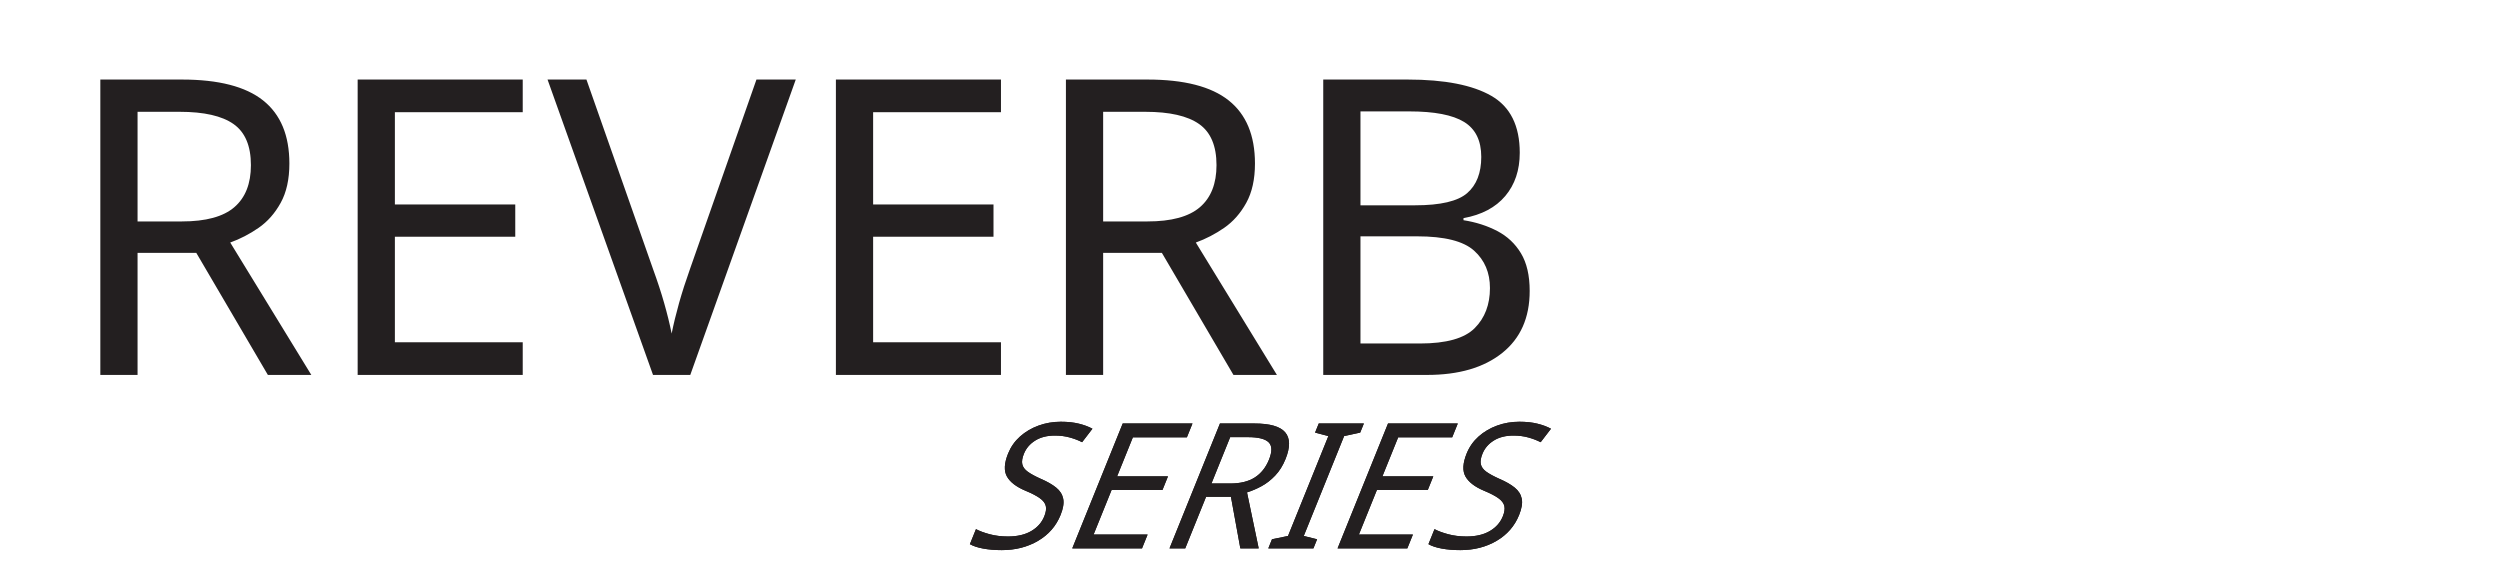
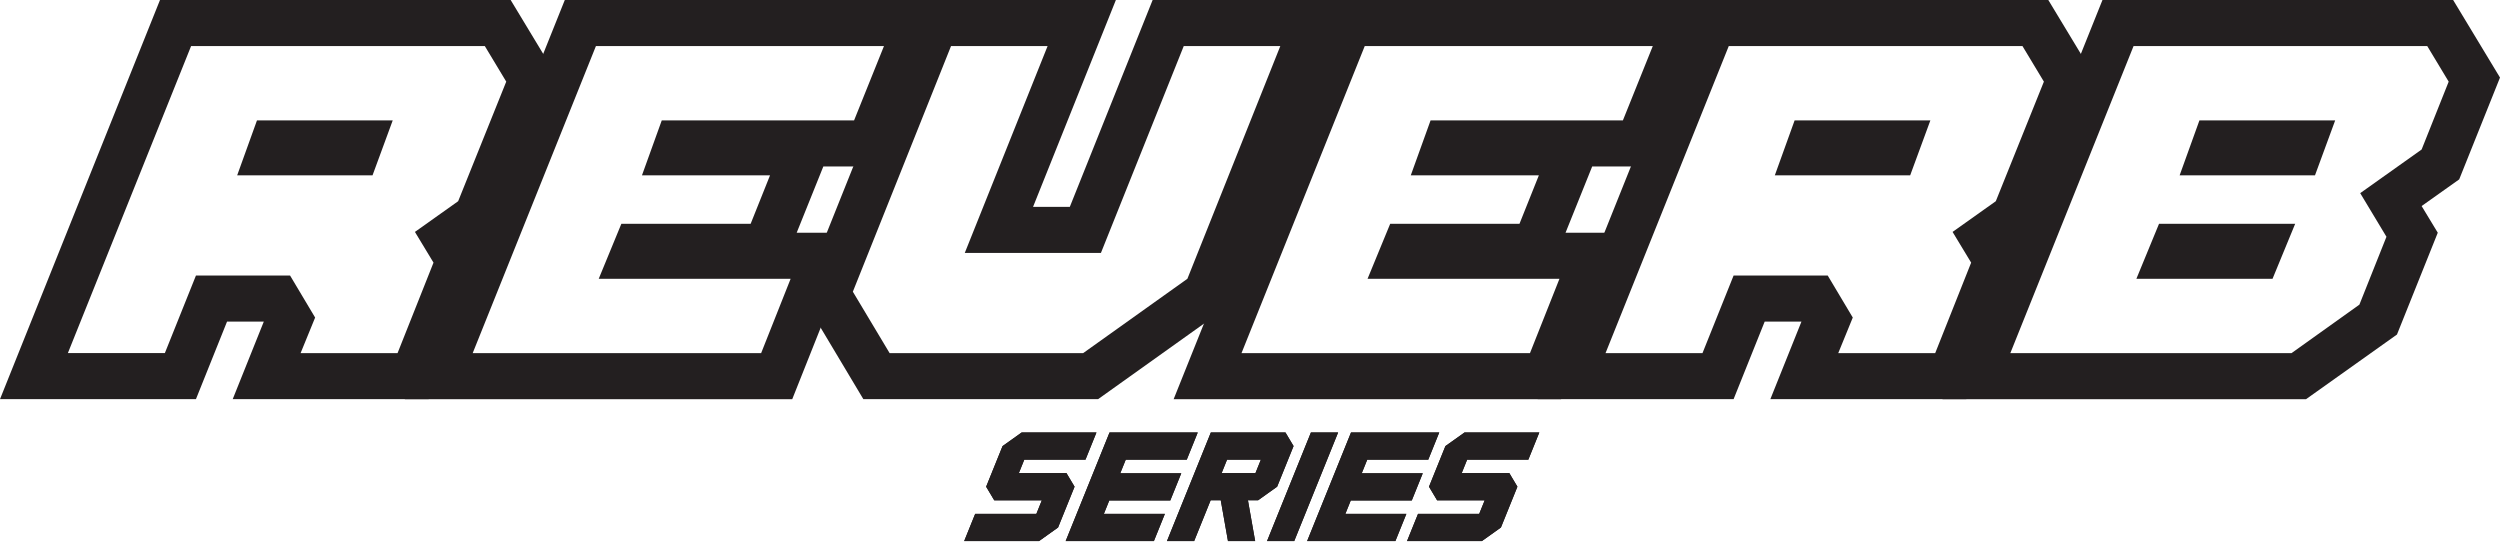
- <svg xmlns="http://www.w3.org/2000/svg" id="Layer_2" data-name="Layer 2" viewBox="0 0 1329.45 308.11">
+ <svg xmlns="http://www.w3.org/2000/svg" id="Layer_2" data-name="Layer 2" viewBox="0 0 1329.45 287.74">
  <defs>
    <style>
      .cls-1 {
-         font-family: ZeroAthletics, 'Zero Athletics';
-         font-size: 100px;
-       }
- 
-       .cls-1, .cls-2 {
        fill: #231f20;
-       }
- 
-       .cls-2 {
-         font-family: FullPack2025, 'Full Pack 2025';
-         font-size: 220px;
      }
    </style>
  </defs>
  <g id="Layer_1-2" data-name="Layer 1">
-     <text class="cls-2" transform="translate(32.01 199.38)">
-       <tspan x="0" y="0">REVERB</tspan>
-     </text>
    <g>
-       <text class="cls-1" transform="translate(510.13 291.61) scale(.93) skewX(-22)">
-         <tspan x="0" y="0">SERIES</tspan>
-       </text>
-       <text class="cls-1" transform="translate(510.13 291.61) scale(.93) skewX(-22)">
-         <tspan x="0" y="0">SERIES</tspan>
-       </text>
+       <path class="cls-1" d="m0,212.27L85.08,0h186.48l24.92,41.25-32.87,81.64-10.31,7.3,4.51,7.3-29.86,74.77h-104.2l16.54-41.25h-19.55l-16.54,41.25H0Zm87.66-24.49l16.54-41.25h50.06l13.32,22.34-7.73,18.91h51.56l19.12-48.12-9.88-16.33,22.99-16.33,25.57-63.59-11.39-18.91H101.62L36.09,187.77h51.56Zm38.46-94.53l10.53-29.22h72.19l-10.74,29.22h-71.97Zm54.79-24.49l-7.09,19.77h-19.98l7.3-19.77h19.77Z" />
+       <path class="cls-1" d="m215.27,212.27L300.35,0h206.03l-35.66,88.52h-101.62l7.3-19.77h69.39l-30.08,74.77h-68.96l8.16-19.77h101.62l-35.23,88.52h-206.03Zm189.49-24.49l15.68-39.53h-102.05l12.03-29.22h68.75l10.31-25.78h-68.1l10.53-29.22h102.27l15.9-39.53h-153.18l-65.53,163.28h153.4Z" />
+       <path class="cls-1" d="m459.12,212.27l-32.87-55L489.2,0h104.2l-44.04,110h19.55L612.95,0h104.2l-65.74,164.14-67.46,48.12h-124.82Zm116.88-24.49l55.43-39.53,49.41-123.75h-51.35l-44.04,110h-72.4l44.04-110h-51.35l-52.21,130.62,19.55,32.66h102.91Z" />
+       <path class="cls-1" d="m624.12,212.27L709.2,0h206.04l-35.66,88.52h-101.62l7.3-19.77h69.39l-30.08,74.77h-68.96l8.16-19.77h101.62l-35.23,88.52h-206.04Zm189.49-24.49l15.68-39.53h-102.05l12.03-29.22h68.75l10.31-25.78h-68.11l10.53-29.22h102.27l15.9-39.53h-153.18l-65.53,163.28h153.4Z" />
+       <path class="cls-1" d="m817.69,212.27L902.77,0h186.48l24.92,41.25-32.87,81.64-10.31,7.3,4.51,7.3-29.86,74.77h-104.2l16.54-41.25h-19.55l-16.54,41.25h-104.2Zm87.66-24.49l16.54-41.25h50.06l13.32,22.34-7.73,18.91h51.56l19.12-48.12-9.88-16.33,22.99-16.33,25.57-63.59-11.39-18.91h-156.19l-65.53,163.28h51.56Zm38.46-94.53l10.53-29.22h72.19l-10.74,29.22h-71.97Zm54.79-24.49l-7.09,19.77h-19.98l7.3-19.77h19.77Z" />
+       <path class="cls-1" d="m1032.97,212.27L1118.05,0h186.48l24.92,41.25-21.7,54.14-19.98,14.18,8.59,14.18-21.7,54.14-48.34,34.38h-193.36Zm185.62-24.49l36.09-25.78,14.39-36.09-13.96-23.2,32.66-23.2,14.39-36.09-11.39-18.91h-156.19l-65.53,163.28h149.53Zm-82.5-39.53l12.03-29.22h72.4l-12.03,29.22h-72.4Zm22.99-55l10.53-29.22h72.19l-10.74,29.22h-71.97Zm33.09,30.51l-8.16,19.77h-19.55l8.16-19.77h19.55Zm21.7-55l-7.09,19.77h-19.98l7.3-19.77h19.77Z" />
+     </g>
+     <g>
+       <g>
+         <path class="cls-1" d="m544.69,244.44l-2.88,7.14h25.31l4.31,7.23-8.77,21.7-10.15,7.23h-39.78l5.84-14.46h32.54l2.92-7.23h-25.31l-4.31-7.23,8.73-21.6,10.15-7.23h39.78l-5.84,14.46h-32.54Z" />
+         <path class="cls-1" d="m566.69,287.74l23.34-57.76h46.91l-5.84,14.46h-32.45l-2.92,7.23h32.45l-5.84,14.46h-32.45l-2.88,7.14h32.45l-5.84,14.46h-46.92Z" />
+         <path class="cls-1" d="m643.79,266.04l-8.77,21.7h-14.46l23.34-57.76h39.68l4.31,7.23-8.73,21.6-10.15,7.23h-5.38l3.84,21.7h-14.46l-3.84-21.7h-5.38Zm8.73-21.6l-2.88,7.14h17.99l2.88-7.14h-17.99Z" />
+         <path class="cls-1" d="m711.58,229.98l-23.34,57.76h-14.46l23.34-57.76h14.46Z" />
+         <path class="cls-1" d="m695.1,287.74l23.34-57.76h46.92l-5.84,14.46h-32.45l-2.92,7.23h32.45l-5.84,14.46h-32.45l-2.88,7.14h32.45l-5.84,14.46h-46.92Z" />
+         <path class="cls-1" d="m780.19,244.44l-2.88,7.14h25.31l4.31,7.23-8.77,21.7-10.15,7.23h-39.78l5.84-14.46h32.54l2.92-7.23h-25.31l-4.31-7.23,8.73-21.6,10.15-7.23h39.78l-5.84,14.46h-32.54Z" />
+       </g>
+       <g>
+         <path class="cls-1" d="m544.69,244.44l-2.88,7.14h25.31l4.31,7.23-8.77,21.7-10.15,7.23h-39.78l5.84-14.46h32.54l2.92-7.23h-25.31l-4.31-7.23,8.73-21.6,10.15-7.23h39.78l-5.84,14.46h-32.54Z" />
+         <path class="cls-1" d="m566.69,287.74l23.34-57.76h46.91l-5.84,14.46h-32.45l-2.92,7.23h32.45l-5.84,14.46h-32.45l-2.88,7.14h32.45l-5.84,14.46h-46.92Z" />
+         <path class="cls-1" d="m643.79,266.04l-8.77,21.7h-14.46l23.34-57.76h39.68l4.31,7.23-8.73,21.6-10.15,7.23h-5.38l3.84,21.7h-14.46l-3.84-21.7h-5.38Zm8.73-21.6l-2.88,7.14h17.99l2.88-7.14h-17.99Z" />
+         <path class="cls-1" d="m711.58,229.98l-23.34,57.76h-14.46l23.34-57.76h14.46Z" />
+         <path class="cls-1" d="m695.1,287.74l23.34-57.76h46.92l-5.84,14.46h-32.45l-2.92,7.23h32.45l-5.84,14.46h-32.45l-2.88,7.14h32.45l-5.84,14.46h-46.92Z" />
+         <path class="cls-1" d="m780.19,244.44l-2.88,7.14h25.31l4.31,7.23-8.77,21.7-10.15,7.23h-39.78l5.84-14.46h32.54l2.92-7.23h-25.31l-4.31-7.23,8.73-21.6,10.15-7.23h39.78l-5.84,14.46h-32.54Z" />
+       </g>
    </g>
  </g>
</svg>
